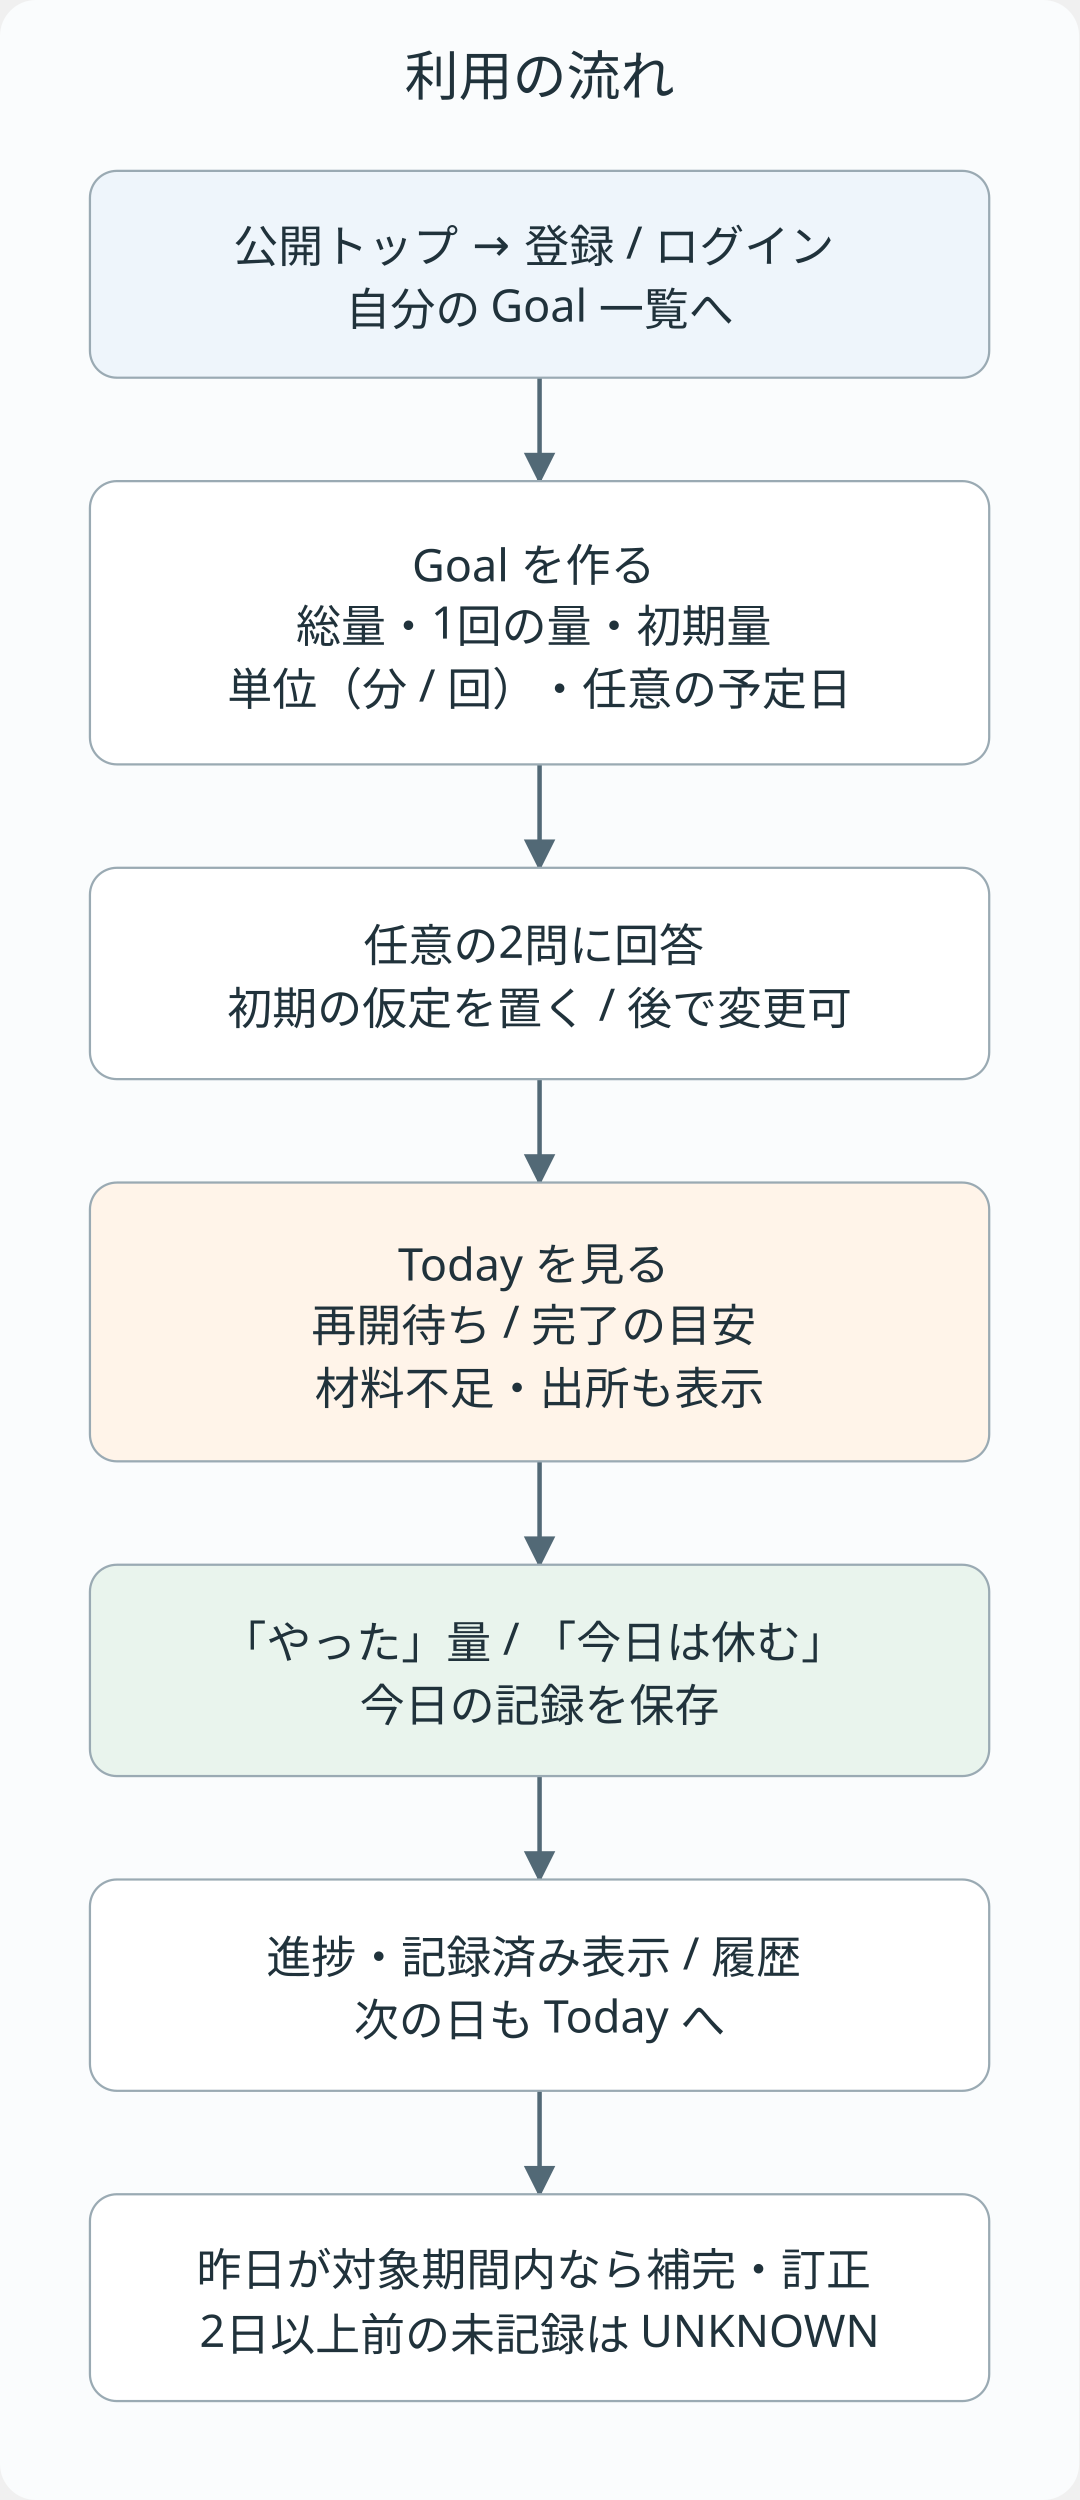
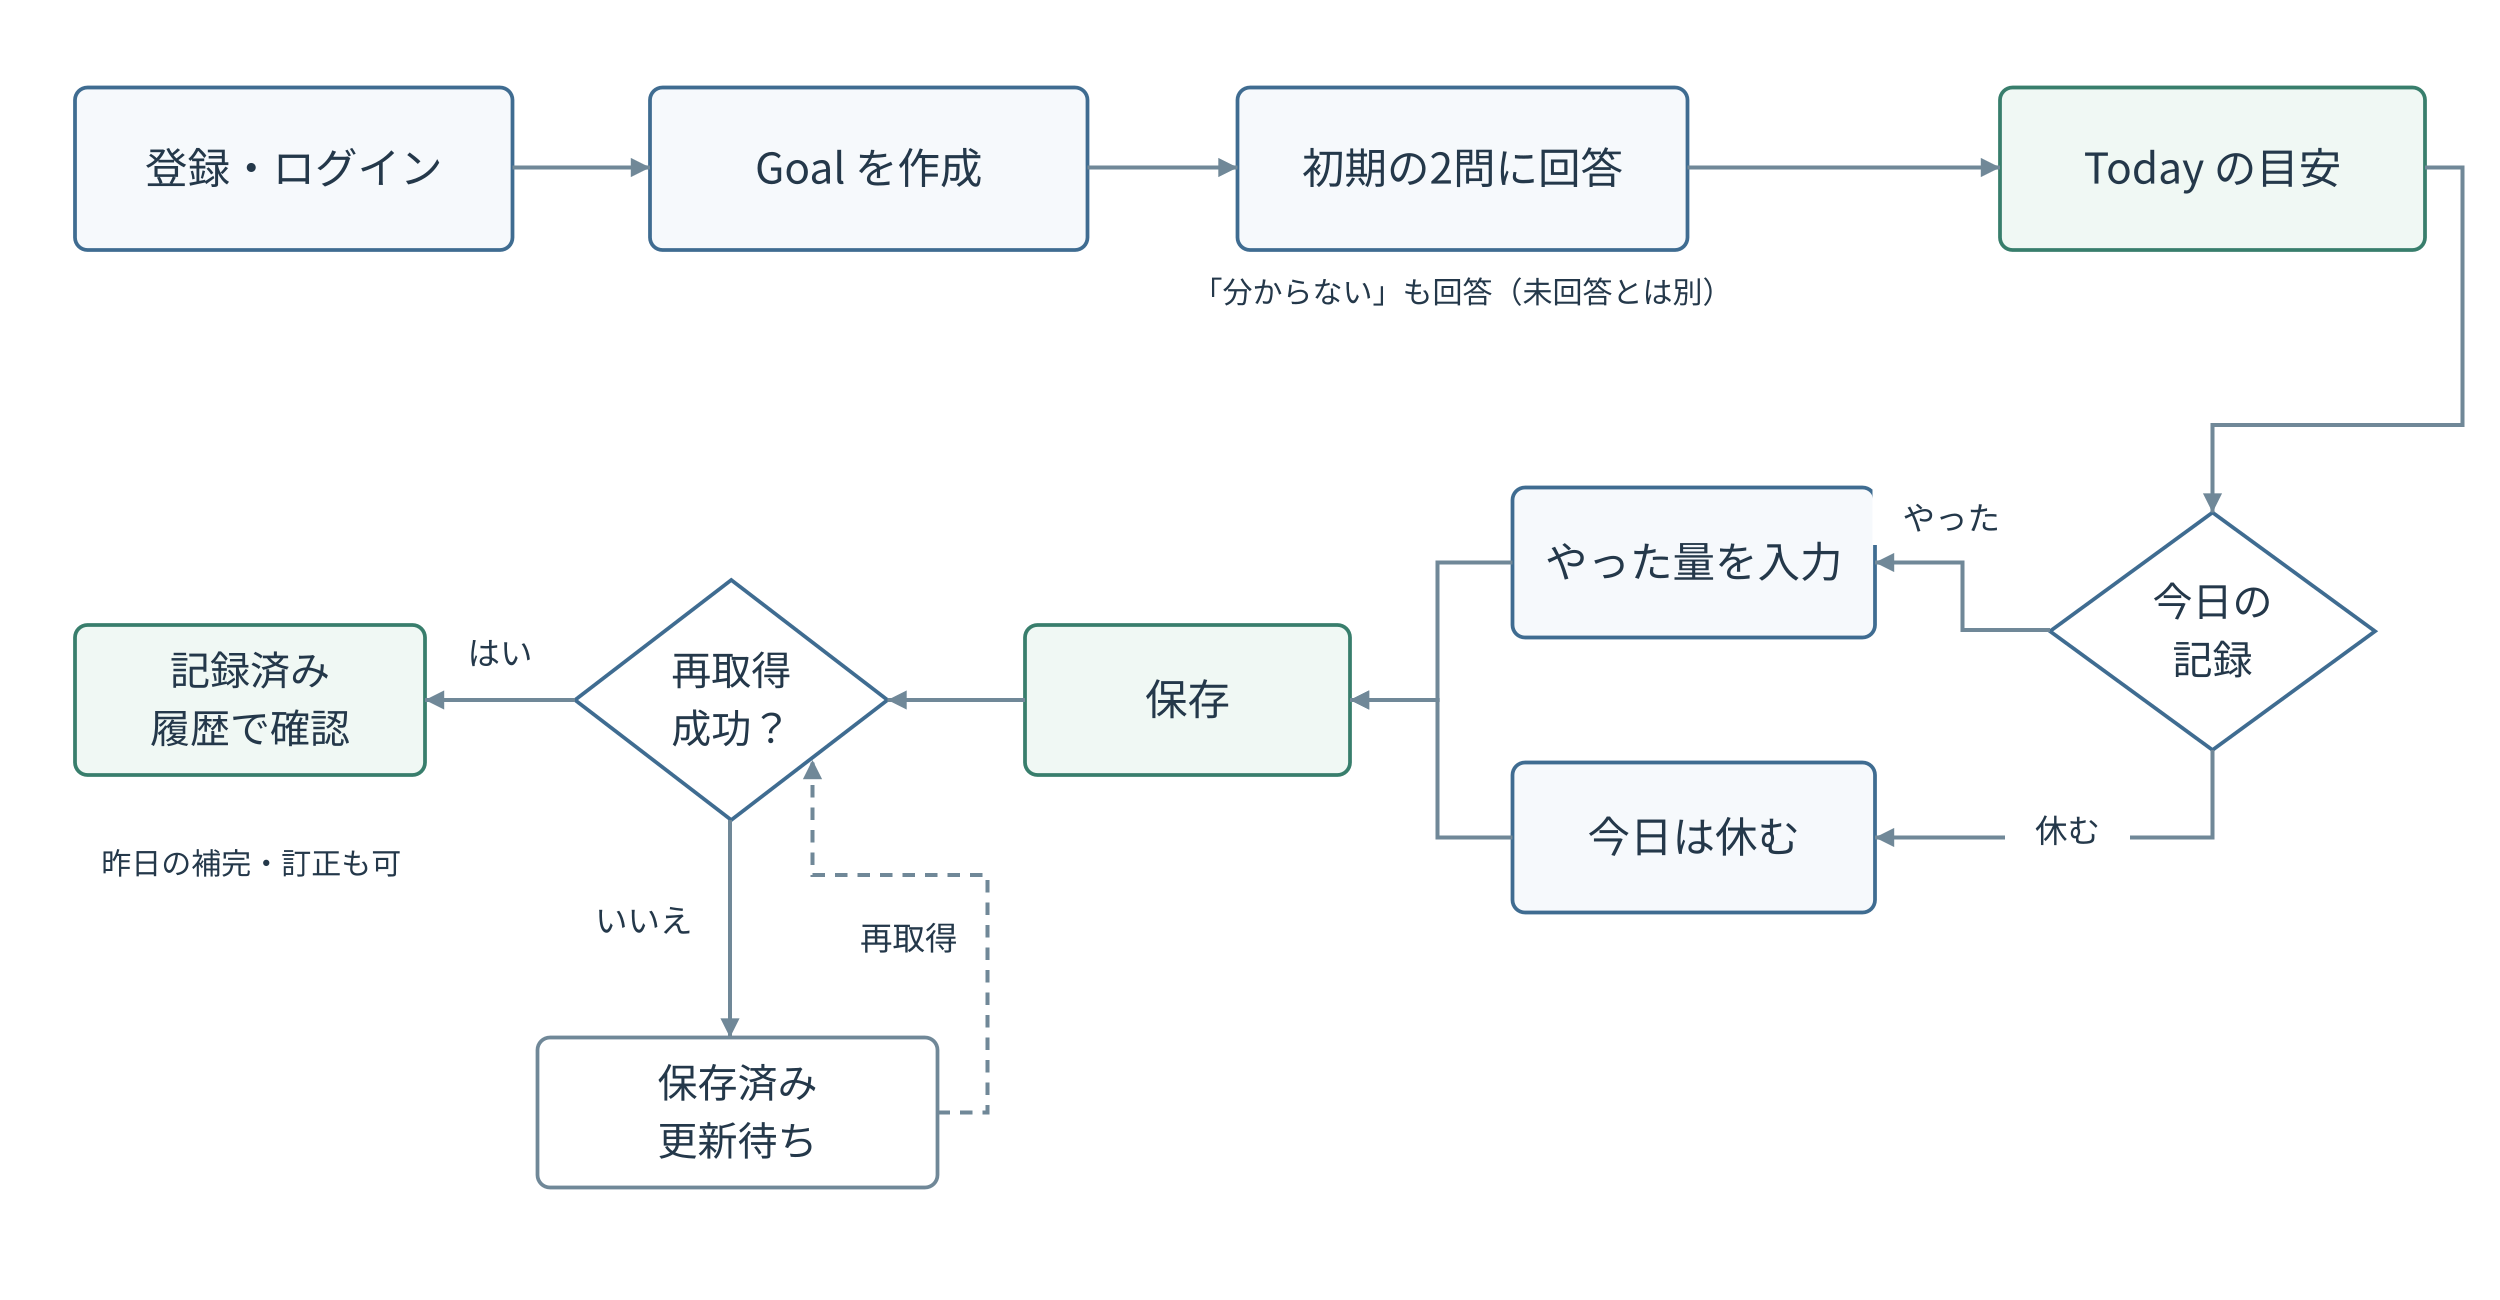
- <svg xmlns="http://www.w3.org/2000/svg" width="480" height="1112" viewBox="0 0 480 1112" role="img" aria-labelledby="user-flow-title" data-source-sha256="361feb6098b3b0c7dd1f9654297925f5c8c3d953fdf870af3a987fd9767d4a93">
+ <svg xmlns="http://www.w3.org/2000/svg" width="1000" height="520" viewBox="0 0 1000 520" role="img">
+   <rect width="100%" height="100%" fill="white" />
  <defs>
-     <marker id="arrow" viewBox="0 0 10 10" refX="9" refY="5" markerWidth="7" markerHeight="7" orient="auto-start-reverse">
-       <path d="M 0 0 L 10 5 L 0 10 z" fill="#526976" />
+     <marker id="arrow" viewBox="0 0 10 10" refX="9" refY="5" markerWidth="6" markerHeight="6" orient="auto-start-reverse">
+       <path d="M1 1L9 5L1 9Z" fill="#708898" />
    </marker>
  </defs>
-   <rect width="100%" height="100%" rx="16" fill="#fafcfd" />
-   <g font-family="Yu Gothic, Meiryo, Noto Sans JP, sans-serif">
-     <polyline data-cell-id="e1" points="240,168 240,214" fill="none" stroke="#526976" stroke-width="2" marker-end="url(#arrow)" />
-     <polyline data-cell-id="e2" points="240,340 240,386" fill="none" stroke="#526976" stroke-width="2" marker-end="url(#arrow)" />
-     <polyline data-cell-id="e3" points="240,480 240,526" fill="none" stroke="#526976" stroke-width="2" marker-end="url(#arrow)" />
-     <polyline data-cell-id="e4" points="240,650 240,696" fill="none" stroke="#526976" stroke-width="2" marker-end="url(#arrow)" />
-     <polyline data-cell-id="e5" points="240,790 240,836" fill="none" stroke="#526976" stroke-width="2" marker-end="url(#arrow)" />
-     <polyline data-cell-id="e6" points="240,930 240,976" fill="none" stroke="#526976" stroke-width="2" marker-end="url(#arrow)" />
-     <g data-cell-id="title">
-       <rect x="20" y="12" width="440" height="40" rx="12" fill="none" stroke="none" />
-       <text text-anchor="middle" dominant-baseline="central" font-size="24" font-weight="400" font-family="Yu Gothic, Meiryo, Noto Sans JP, sans-serif" fill="#20323b">
-         <tspan x="240" y="32">利用の流れ</tspan>
-       </text>
-     </g>
-     <g data-cell-id="start">
-       <rect x="40" y="76" width="400" height="92" rx="12" fill="#eef5fb" stroke="#9aaab3" />
-       <text text-anchor="middle" dominant-baseline="central" font-size="20" font-weight="400" font-family="Yu Gothic, Meiryo, Noto Sans JP, sans-serif" fill="#20323b">
-         <tspan x="240" y="108">公開トップ → 登録 / ログイン</tspan>
-         <tspan x="240" y="136">自分の Goal 一覧へ</tspan>
-       </text>
-     </g>
-     <g data-cell-id="goal">
-       <rect x="40" y="214" width="400" height="126" rx="12" fill="#ffffff" stroke="#9aaab3" />
-       <text text-anchor="middle" dominant-baseline="central" font-size="20" font-weight="400" font-family="Yu Gothic, Meiryo, Noto Sans JP, sans-serif" fill="#20323b">
-         <tspan x="240" y="249">Goal を作る</tspan>
-         <tspan x="240" y="277">総量・1回の量・初期量</tspan>
-         <tspan x="240" y="305">単位（分 / 回）・任意の予定日</tspan>
-       </text>
-     </g>
-     <g data-cell-id="question">
-       <rect x="40" y="386" width="400" height="94" rx="12" fill="#ffffff" stroke="#9aaab3" />
-       <text text-anchor="middle" dominant-baseline="central" font-size="20" font-weight="400" font-family="Yu Gothic, Meiryo, Noto Sans JP, sans-serif" fill="#20323b">
-         <tspan x="240" y="419">任意の2問に回答</tspan>
-         <tspan x="240" y="447">初期の仮定を置く / 後で変更可</tspan>
-       </text>
-     </g>
-     <g data-cell-id="today">
-       <rect x="40" y="526" width="400" height="124" rx="12" fill="#fff4e9" stroke="#9aaab3" />
-       <text text-anchor="middle" dominant-baseline="central" font-size="20" font-weight="400" font-family="Yu Gothic, Meiryo, Noto Sans JP, sans-serif" fill="#20323b">
-         <tspan x="240" y="560">Today を見る</tspan>
-         <tspan x="240" y="588">再開待ち / 完了の目安</tspan>
-         <tspan x="240" y="616">材料不足・出所も表示</tspan>
-       </text>
-     </g>
-     <g data-cell-id="record">
-       <rect x="40" y="696" width="400" height="94" rx="12" fill="#e9f4ed" stroke="#9aaab3" />
-       <text text-anchor="middle" dominant-baseline="central" font-size="20" font-weight="400" font-family="Yu Gothic, Meiryo, Noto Sans JP, sans-serif" fill="#20323b">
-         <tspan x="240" y="729">「やった」量 / 「今日は休む」</tspan>
-         <tspan x="240" y="757">今日の記録を保存</tspan>
-       </text>
-     </g>
-     <g data-cell-id="history">
-       <rect x="40" y="836" width="400" height="94" rx="12" fill="#ffffff" stroke="#9aaab3" />
-       <text text-anchor="middle" dominant-baseline="central" font-size="20" font-weight="400" font-family="Yu Gothic, Meiryo, Noto Sans JP, sans-serif" fill="#20323b">
-         <tspan x="240" y="869">進捗・記録済み表示 / 履歴</tspan>
-         <tspan x="240" y="897">次の日も Today へ</tspan>
-       </text>
-     </g>
-     <g data-cell-id="yesterday">
-       <rect x="40" y="976" width="400" height="92" rx="12" fill="#ffffff" stroke="#9aaab3" />
-       <text text-anchor="middle" dominant-baseline="central" font-size="20" font-weight="400" font-family="Yu Gothic, Meiryo, Noto Sans JP, sans-serif" fill="#20323b">
-         <tspan x="240" y="1008">昨日が対象期間内なら補完・訂正</tspan>
-         <tspan x="240" y="1036">2日以上前の未記録は UNKNOWN</tspan>
-       </text>
-     </g>
-   </g>
+   <rect x="30" y="35" width="175" height="65" rx="5" fill="#F6F9FC" stroke="#3F6C91" stroke-width="1.5" />
+   <text x="117.5" y="73.45" fill="#24384A" text-anchor="middle" font-family="Noto Sans CJK JP, sans-serif" font-size="17">登録・ログイン</text>
+   <rect x="260" y="35" width="175" height="65" rx="5" fill="#F6F9FC" stroke="#3F6C91" stroke-width="1.5" />
+   <text x="347.5" y="73.45" fill="#24384A" text-anchor="middle" font-family="Noto Sans CJK JP, sans-serif" font-size="17">Goal を作成</text>
+   <rect x="495" y="35" width="180" height="65" rx="5" fill="#F6F9FC" stroke="#3F6C91" stroke-width="1.5" />
+   <text x="585.0" y="73.45" fill="#24384A" text-anchor="middle" font-family="Noto Sans CJK JP, sans-serif" font-size="17">初期の2問に回答</text>
+   <rect x="800" y="35" width="170" height="65" rx="5" fill="#F0F8F4" stroke="#387E6C" stroke-width="1.5" />
+   <text x="885.0" y="73.45" fill="#24384A" text-anchor="middle" font-family="Noto Sans CJK JP, sans-serif" font-size="17">Today の目安</text>
+   <text x="585.0" y="121.2" fill="#24384A" text-anchor="middle" font-family="Noto Sans CJK JP, sans-serif" font-size="12">「分からない」も回答（未回答とは別）</text>
+   <path d="M885.0 205L950 252.5L885.0 300L820 252.5Z" fill="#FFFFFF" stroke="#3F6C91" stroke-width="1.5" />
+   <text x="885.0" y="246.5" fill="#24384A" text-anchor="middle" font-family="Noto Sans CJK JP, sans-serif" font-size="16">今日の</text>
+   <text x="885.0" y="269.7" fill="#24384A" text-anchor="middle" font-family="Noto Sans CJK JP, sans-serif" font-size="16">記録</text>
+   <rect x="605" y="195" width="145" height="60" rx="5" fill="#F6F9FC" stroke="#3F6C91" stroke-width="1.5" />
+   <text x="677.5" y="230.95" fill="#24384A" text-anchor="middle" font-family="Noto Sans CJK JP, sans-serif" font-size="17">やった量を入力</text>
+   <rect x="605" y="305" width="145" height="60" rx="5" fill="#F6F9FC" stroke="#3F6C91" stroke-width="1.5" />
+   <text x="677.5" y="340.95" fill="#24384A" text-anchor="middle" font-family="Noto Sans CJK JP, sans-serif" font-size="17">今日は休む</text>
+   <rect x="410" y="250" width="130" height="60" rx="5" fill="#F0F8F4" stroke="#387E6C" stroke-width="1.5" />
+   <text x="475.0" y="285.95" fill="#24384A" text-anchor="middle" font-family="Noto Sans CJK JP, sans-serif" font-size="17">保存</text>
+   <path d="M292.5 232L355 280.0L292.5 328L230 280.0Z" fill="#FFFFFF" stroke="#3F6C91" stroke-width="1.5" />
+   <text x="292.5" y="274.0" fill="#24384A" text-anchor="middle" font-family="Noto Sans CJK JP, sans-serif" font-size="16">再取得</text>
+   <text x="292.5" y="297.2" fill="#24384A" text-anchor="middle" font-family="Noto Sans CJK JP, sans-serif" font-size="16">成功？</text>
+   <rect x="30" y="250" width="140" height="60" rx="5" fill="#F0F8F4" stroke="#387E6C" stroke-width="1.5" />
+   <text x="100.0" y="274.0" fill="#24384A" text-anchor="middle" font-family="Noto Sans CJK JP, sans-serif" font-size="16">記録済み</text>
+   <text x="100.0" y="297.2" fill="#24384A" text-anchor="middle" font-family="Noto Sans CJK JP, sans-serif" font-size="16">履歴で確認</text>
+   <rect x="215" y="415" width="160" height="60" rx="5" fill="#FFFFFF" stroke="#708898" stroke-width="1.5" />
+   <text x="295.0" y="439.0" fill="#24384A" text-anchor="middle" font-family="Noto Sans CJK JP, sans-serif" font-size="16">保存済み</text>
+   <text x="295.0" y="462.2" fill="#24384A" text-anchor="middle" font-family="Noto Sans CJK JP, sans-serif" font-size="16">更新待ち</text>
+   <text x="100.5" y="349.7" fill="#24384A" text-anchor="middle" font-family="Noto Sans CJK JP, sans-serif" font-size="12">昨日の補完・訂正も可</text>
+   <path d="M205 67 L260 67" fill="none" stroke="#708898" stroke-width="1.6" marker-end="url(#arrow)" />
+   <path d="M435 67 L495 67" fill="none" stroke="#708898" stroke-width="1.6" marker-end="url(#arrow)" />
+   <path d="M675 67 L800 67" fill="none" stroke="#708898" stroke-width="1.6" marker-end="url(#arrow)" />
+   <path d="M970 67 L985 67 L985 170 L885 170 L885 205" fill="none" stroke="#708898" stroke-width="1.6" marker-end="url(#arrow)" />
+   <path d="M820 252 L785 252 L785 225 L750 225" fill="none" stroke="#708898" stroke-width="1.6" marker-end="url(#arrow)" />
+   <rect x="749" y="196" width="63" height="22" fill="white" />
+   <text x="780.5" y="212" text-anchor="middle" fill="#24384A" font-family="Noto Sans CJK JP, sans-serif" font-size="13">やった</text>
+   <path d="M885 300 L885 335 L750 335" fill="none" stroke="#708898" stroke-width="1.6" marker-end="url(#arrow)" />
+   <rect x="802" y="321" width="50" height="22" fill="white" />
+   <text x="827.0" y="337" text-anchor="middle" fill="#24384A" font-family="Noto Sans CJK JP, sans-serif" font-size="13">休む</text>
+   <path d="M605 225 L575 225 L575 280 L540 280" fill="none" stroke="#708898" stroke-width="1.6" marker-end="url(#arrow)" />
+   <path d="M605 335 L575 335 L575 280 L540 280" fill="none" stroke="#708898" stroke-width="1.6" marker-end="url(#arrow)" />
+   <path d="M410 280 L355 280" fill="none" stroke="#708898" stroke-width="1.6" marker-end="url(#arrow)" />
+   <path d="M230 280 L170 280" fill="none" stroke="#708898" stroke-width="1.6" marker-end="url(#arrow)" />
+   <rect x="174" y="250" width="52" height="22" fill="white" />
+   <text x="200.0" y="266" text-anchor="middle" fill="#24384A" font-family="Noto Sans CJK JP, sans-serif" font-size="13">はい</text>
+   <path d="M292 328 L292 415" fill="none" stroke="#708898" stroke-width="1.6" marker-end="url(#arrow)" />
+   <rect x="230" y="357" width="55" height="22" fill="white" />
+   <text x="257.5" y="373" text-anchor="middle" fill="#24384A" font-family="Noto Sans CJK JP, sans-serif" font-size="13">いいえ</text>
+   <path d="M375 445 L395 445 L395 350 L325 350 L325 304" fill="none" stroke="#708898" stroke-width="1.6" marker-end="url(#arrow)" stroke-dasharray="5 4" />
+   <rect x="336" y="364" width="55" height="22" fill="white" />
+   <text x="363.5" y="380" text-anchor="middle" fill="#24384A" font-family="Noto Sans CJK JP, sans-serif" font-size="13">再取得</text>
</svg>
